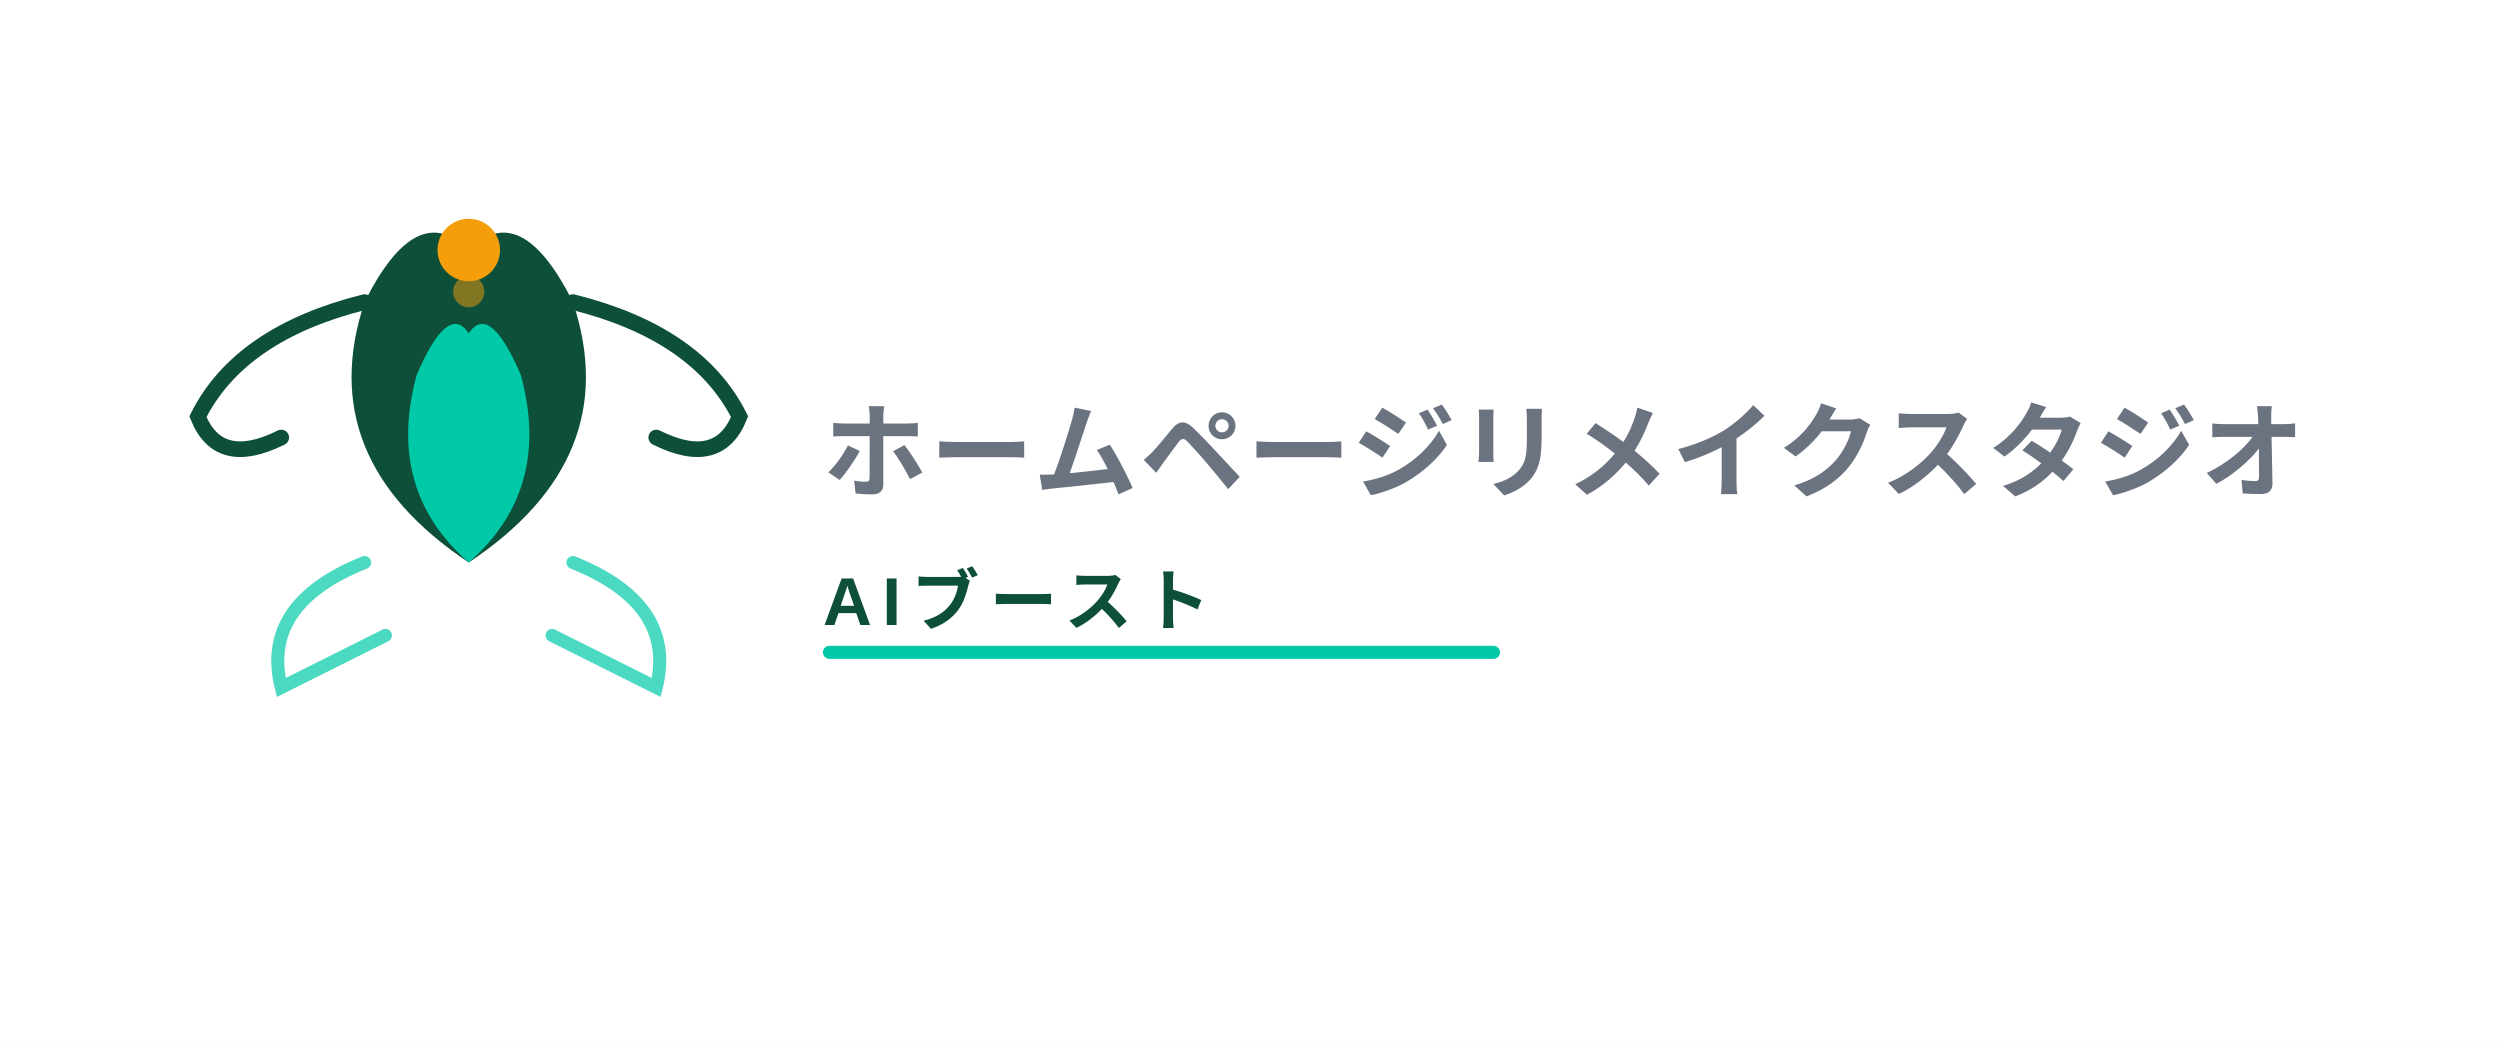
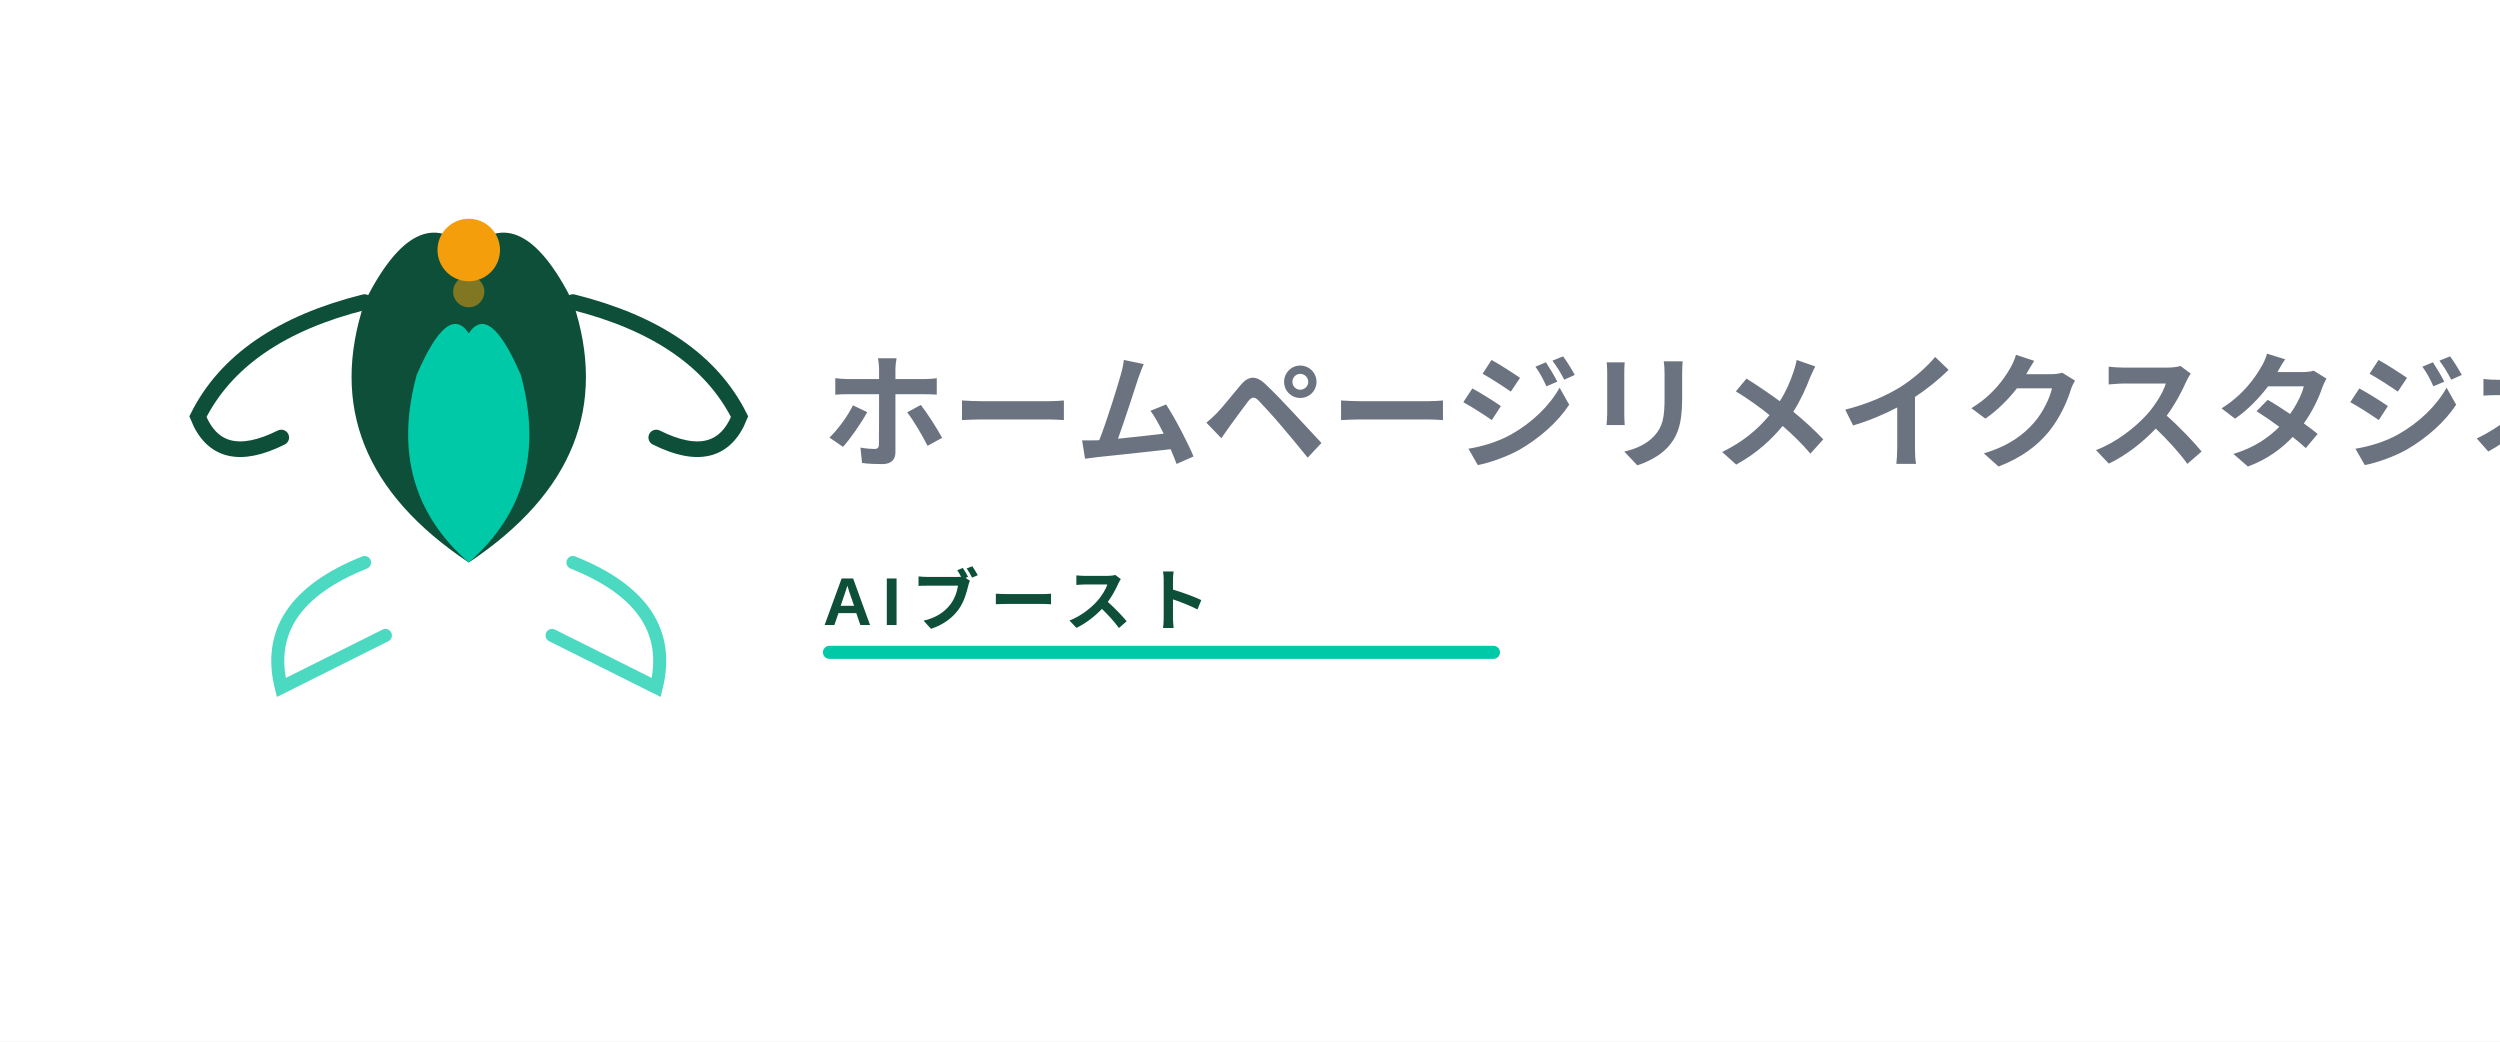
<svg xmlns="http://www.w3.org/2000/svg" viewBox="0 0 480 200" width="480" height="200">
  <rect width="480" height="200" fill="white" />
  <g transform="translate(90,108)">
    <path d="M 0 0 Q -30 -20 -20 -50 Q -10 -70 0 -60 Q 10 -70 20 -50 Q 30 -20 0 0 Z" fill="#0D4F38" />
    <path d="M 0 0 Q -16 -14 -10 -36 Q -4 -50 0 -44 Q 4 -50 10 -36 Q 16 -14 0 0 Z" fill="#00C9A7" />
    <path d="M -20 -50 Q -44 -44 -52 -28 Q -48 -18 -36 -24" fill="none" stroke="#0D4F38" stroke-width="3" stroke-linecap="round" />
    <path d="M 20 -50 Q 44 -44 52 -28 Q 48 -18 36 -24" fill="none" stroke="#0D4F38" stroke-width="3" stroke-linecap="round" />
    <path d="M -20 0 Q -40 8 -36 24 L -16 14" fill="none" stroke="#00C9A7" stroke-width="2.5" stroke-linecap="round" opacity="0.7" />
    <path d="M 20 0 Q 40 8 36 24 L 16 14" fill="none" stroke="#00C9A7" stroke-width="2.5" stroke-linecap="round" opacity="0.7" />
    <circle cx="0" cy="-60" r="6" fill="#F59E0B" />
    <circle cx="0" cy="-52" r="3" fill="#F59E0B" opacity="0.5" />
  </g>
  <rect x="158" y="124" width="130" height="2.5" fill="#00C9A7" rx="1.25" />
-   <text x="158.0" y="94" font-family="'Helvetica Neue', Arial, 'Noto Sans JP', sans-serif" font-size="20" font-weight="800" fill="#6B7280" letter-spacing="0.5">ホームページリメイクスタジオ</text>
+   <text x="158.0" y="88" font-family="'Helvetica Neue', Arial, 'Noto Sans JP', sans-serif" font-size="24" font-weight="800" fill="#6B7280" letter-spacing="0.5">ホームページリメイクスタジオ</text>
  <text x="158.0" y="120" font-family="'Helvetica Neue', Arial, sans-serif" font-size="13" font-weight="600" fill="#0D4F38" letter-spacing="2">AIブースト</text>
</svg>
